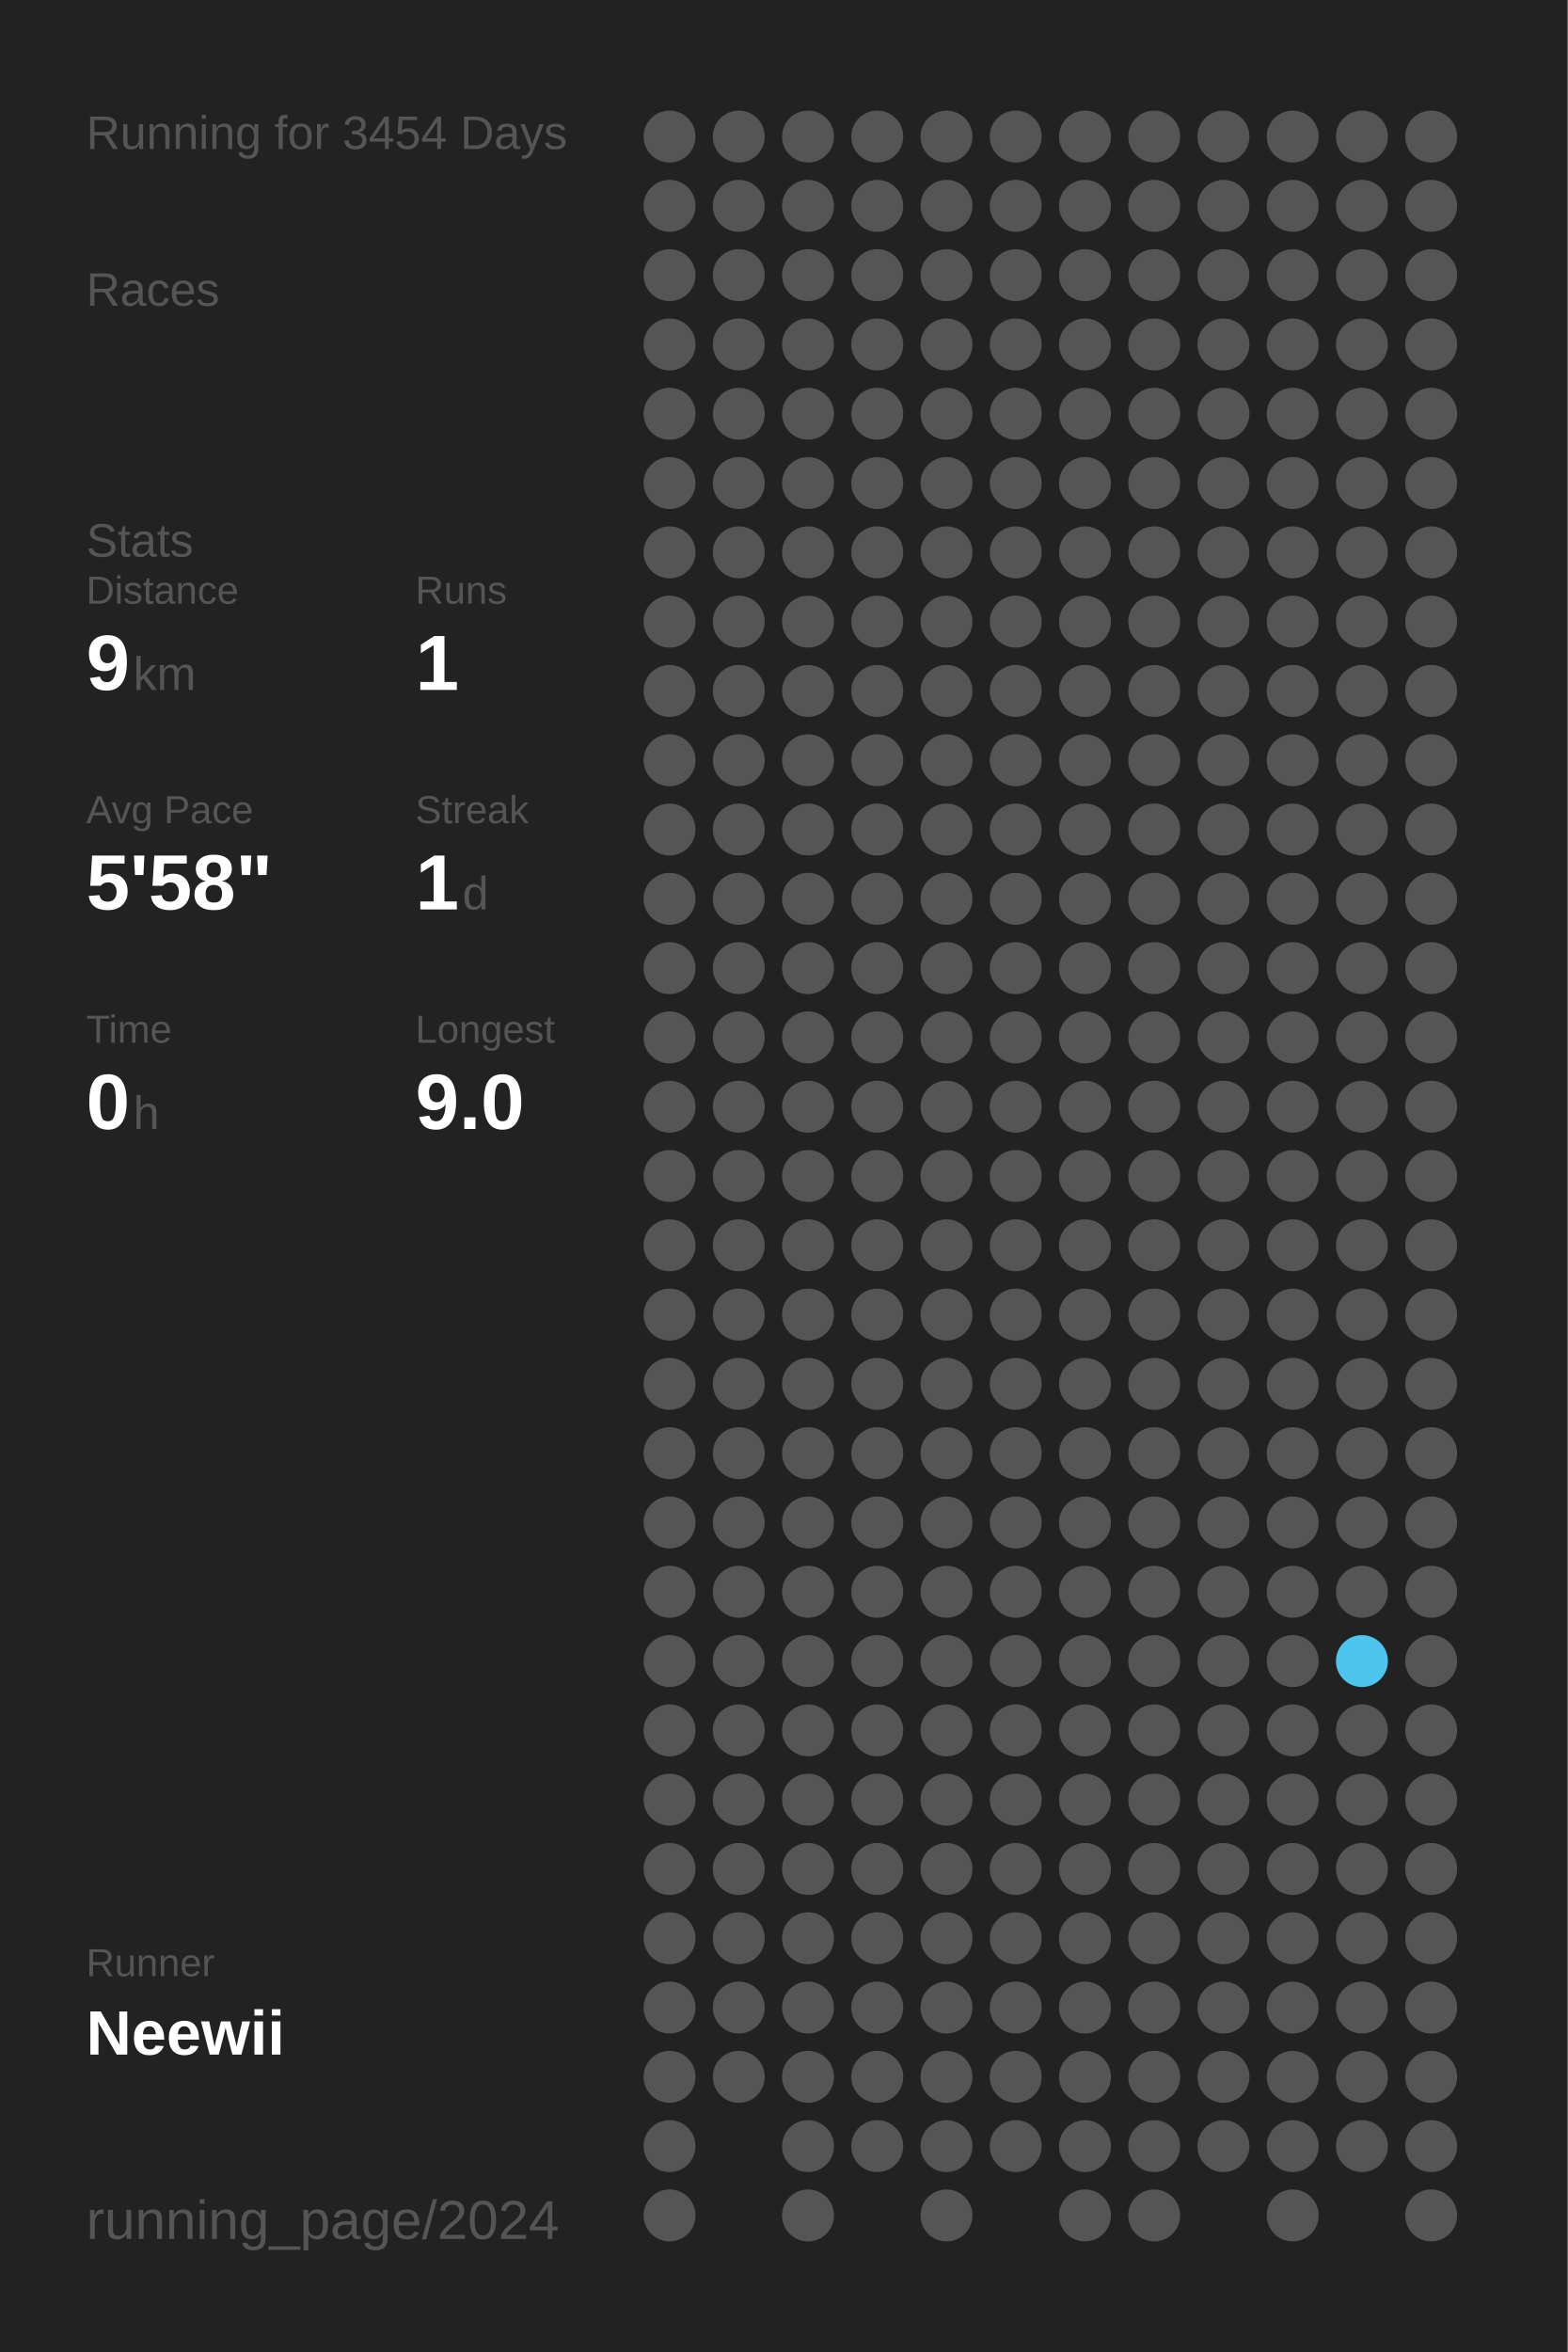
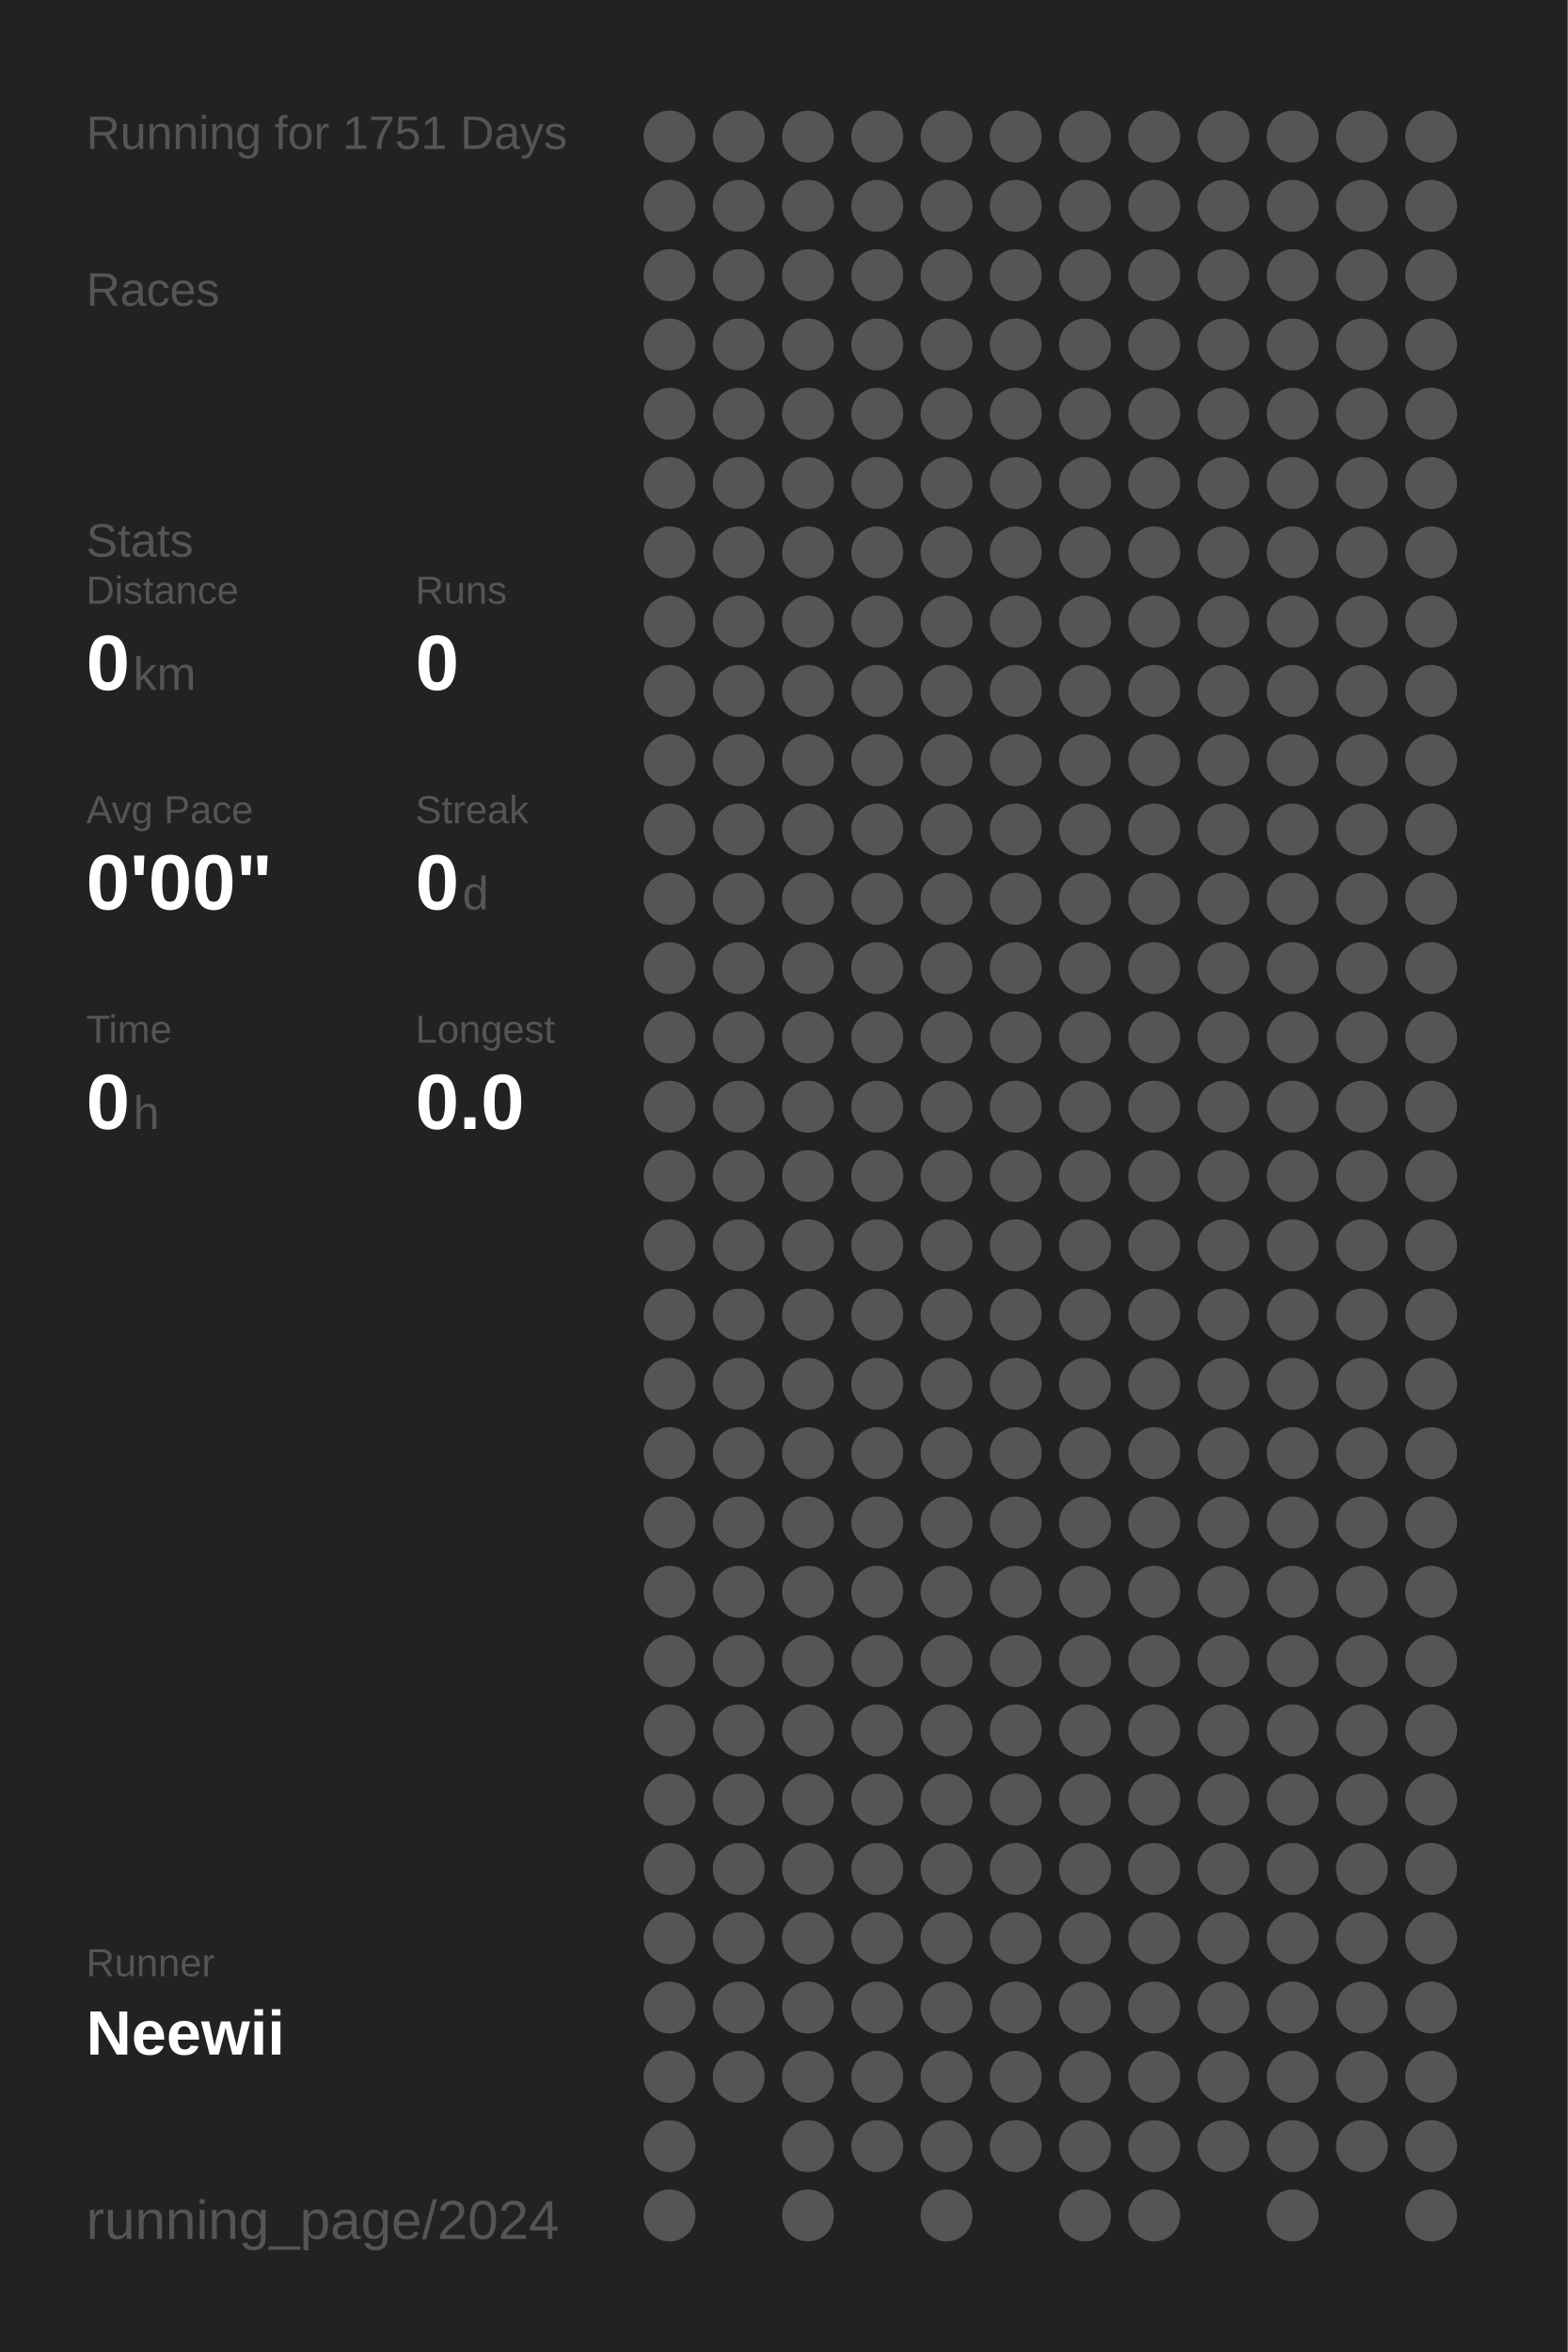
<svg xmlns="http://www.w3.org/2000/svg" baseProfile="full" height="300mm" version="1.1" viewBox="0,0,200,300" width="200mm">
  <defs />
  <rect fill="#222222" height="300" width="200" x="0" y="0" />
-   <text fill="#555555" style="font-size:6px; font-family:Arial;" x="11" y="19">Running for 3454 Days</text>
+   <text fill="#555555" style="font-size:6px; font-family:Arial;" x="11" y="19">Running for 1751 Days</text>
  <text fill="#555555" style="font-size:6px; font-family:Arial;" x="11" y="39">Races</text>
  <text fill="#555555" style="font-size:6px; font-family:Arial;" x="11" y="71">Stats</text>
  <text fill="#555555" style="font-size:5px; font-family:Arial;" x="11" y="77">Distance</text>
-   <text fill="#FFFFFF" style="font-size:10px; font-family:Arial; font-weight:bold;" x="11" y="88">9</text>
+   <text fill="#FFFFFF" style="font-size:10px; font-family:Arial; font-weight:bold;" x="11" y="88">0</text>
  <text fill="#555555" style="font-size:6px; font-family:Arial;" x="17" y="88">km</text>
  <text fill="#555555" style="font-size:5px; font-family:Arial;" x="53" y="77">Runs</text>
-   <text fill="#FFFFFF" style="font-size:10px; font-family:Arial; font-weight:bold;" x="53" y="88">1</text>
+   <text fill="#FFFFFF" style="font-size:10px; font-family:Arial; font-weight:bold;" x="53" y="88">0</text>
  <text fill="#555555" style="font-size:5px; font-family:Arial;" x="11" y="105">Avg Pace</text>
-   <text fill="#FFFFFF" style="font-size:10px; font-family:Arial; font-weight:bold;" x="11" y="116">5'58"</text>
+   <text fill="#FFFFFF" style="font-size:10px; font-family:Arial; font-weight:bold;" x="11" y="116">0'00"</text>
  <text fill="#555555" style="font-size:5px; font-family:Arial;" x="53" y="105">Streak</text>
-   <text fill="#FFFFFF" style="font-size:10px; font-family:Arial; font-weight:bold;" x="53" y="116">1</text>
+   <text fill="#FFFFFF" style="font-size:10px; font-family:Arial; font-weight:bold;" x="53" y="116">0</text>
  <text fill="#555555" style="font-size:6px; font-family:Arial;" x="59" y="116">d</text>
  <text fill="#555555" style="font-size:5px; font-family:Arial;" x="11" y="133">Time</text>
  <text fill="#FFFFFF" style="font-size:10px; font-family:Arial; font-weight:bold;" x="11" y="144">0</text>
  <text fill="#555555" style="font-size:6px; font-family:Arial;" x="17" y="144">h</text>
  <text fill="#555555" style="font-size:5px; font-family:Arial;" x="53" y="133">Longest</text>
-   <text fill="#FFFFFF" style="font-size:10px; font-family:Arial; font-weight:bold;" x="53" y="144">9.0</text>
+   <text fill="#FFFFFF" style="font-size:10px; font-family:Arial; font-weight:bold;" x="53" y="144">0.0</text>
  <text fill="#555555" style="font-size:5px; font-family:Arial;" x="11" y="252.065">Runner</text>
  <text fill="#FFFFFF" style="font-size:8px; font-family:Arial; font-weight:bold;" x="11" y="262.065">Neewii</text>
  <text fill="#555555" style="font-size:7px; font-family:Arial;" x="11" y="285.581">running_page/2024</text>
  <circle cx="85.417" cy="17.419" fill="#555555" r="3.312" />
  <circle cx="85.417" cy="26.258" fill="#555555" r="3.312" />
  <circle cx="85.417" cy="35.097" fill="#555555" r="3.312" />
  <circle cx="85.417" cy="43.935" fill="#555555" r="3.312" />
  <circle cx="85.417" cy="52.774" fill="#555555" r="3.312" />
  <circle cx="85.417" cy="61.613" fill="#555555" r="3.312" />
  <circle cx="85.417" cy="70.452" fill="#555555" r="3.312" />
  <circle cx="85.417" cy="79.29" fill="#555555" r="3.312" />
  <circle cx="85.417" cy="88.129" fill="#555555" r="3.312" />
  <circle cx="85.417" cy="96.968" fill="#555555" r="3.312" />
  <circle cx="85.417" cy="105.806" fill="#555555" r="3.312" />
  <circle cx="85.417" cy="114.645" fill="#555555" r="3.312" />
  <circle cx="85.417" cy="123.484" fill="#555555" r="3.312" />
  <circle cx="85.417" cy="132.323" fill="#555555" r="3.312" />
  <circle cx="85.417" cy="141.161" fill="#555555" r="3.312" />
  <circle cx="85.417" cy="150" fill="#555555" r="3.312" />
  <circle cx="85.417" cy="158.839" fill="#555555" r="3.312" />
  <circle cx="85.417" cy="167.677" fill="#555555" r="3.312" />
  <circle cx="85.417" cy="176.516" fill="#555555" r="3.312" />
  <circle cx="85.417" cy="185.355" fill="#555555" r="3.312" />
  <circle cx="85.417" cy="194.194" fill="#555555" r="3.312" />
  <circle cx="85.417" cy="203.032" fill="#555555" r="3.312" />
  <circle cx="85.417" cy="211.871" fill="#555555" r="3.312" />
  <circle cx="85.417" cy="220.71" fill="#555555" r="3.312" />
  <circle cx="85.417" cy="229.548" fill="#555555" r="3.312" />
  <circle cx="85.417" cy="238.387" fill="#555555" r="3.312" />
  <circle cx="85.417" cy="247.226" fill="#555555" r="3.312" />
  <circle cx="85.417" cy="256.065" fill="#555555" r="3.312" />
  <circle cx="85.417" cy="264.903" fill="#555555" r="3.312" />
  <circle cx="85.417" cy="273.742" fill="#555555" r="3.312" />
  <circle cx="85.417" cy="282.581" fill="#555555" r="3.312" />
  <circle cx="94.25" cy="17.419" fill="#555555" r="3.312" />
  <circle cx="94.25" cy="26.258" fill="#555555" r="3.312" />
  <circle cx="94.25" cy="35.097" fill="#555555" r="3.312" />
  <circle cx="94.25" cy="43.935" fill="#555555" r="3.312" />
  <circle cx="94.25" cy="52.774" fill="#555555" r="3.312" />
  <circle cx="94.25" cy="61.613" fill="#555555" r="3.312" />
  <circle cx="94.25" cy="70.452" fill="#555555" r="3.312" />
  <circle cx="94.25" cy="79.29" fill="#555555" r="3.312" />
  <circle cx="94.25" cy="88.129" fill="#555555" r="3.312" />
  <circle cx="94.25" cy="96.968" fill="#555555" r="3.312" />
  <circle cx="94.25" cy="105.806" fill="#555555" r="3.312" />
  <circle cx="94.25" cy="114.645" fill="#555555" r="3.312" />
  <circle cx="94.25" cy="123.484" fill="#555555" r="3.312" />
  <circle cx="94.25" cy="132.323" fill="#555555" r="3.312" />
  <circle cx="94.25" cy="141.161" fill="#555555" r="3.312" />
  <circle cx="94.25" cy="150" fill="#555555" r="3.312" />
  <circle cx="94.25" cy="158.839" fill="#555555" r="3.312" />
  <circle cx="94.25" cy="167.677" fill="#555555" r="3.312" />
  <circle cx="94.25" cy="176.516" fill="#555555" r="3.312" />
  <circle cx="94.25" cy="185.355" fill="#555555" r="3.312" />
  <circle cx="94.25" cy="194.194" fill="#555555" r="3.312" />
  <circle cx="94.25" cy="203.032" fill="#555555" r="3.312" />
  <circle cx="94.25" cy="211.871" fill="#555555" r="3.312" />
  <circle cx="94.25" cy="220.71" fill="#555555" r="3.312" />
  <circle cx="94.25" cy="229.548" fill="#555555" r="3.312" />
  <circle cx="94.25" cy="238.387" fill="#555555" r="3.312" />
  <circle cx="94.25" cy="247.226" fill="#555555" r="3.312" />
  <circle cx="94.25" cy="256.065" fill="#555555" r="3.312" />
  <circle cx="94.25" cy="264.903" fill="#555555" r="3.312" />
  <circle cx="103.083" cy="17.419" fill="#555555" r="3.312" />
  <circle cx="103.083" cy="26.258" fill="#555555" r="3.312" />
  <circle cx="103.083" cy="35.097" fill="#555555" r="3.312" />
  <circle cx="103.083" cy="43.935" fill="#555555" r="3.312" />
  <circle cx="103.083" cy="52.774" fill="#555555" r="3.312" />
  <circle cx="103.083" cy="61.613" fill="#555555" r="3.312" />
  <circle cx="103.083" cy="70.452" fill="#555555" r="3.312" />
  <circle cx="103.083" cy="79.29" fill="#555555" r="3.312" />
  <circle cx="103.083" cy="88.129" fill="#555555" r="3.312" />
  <circle cx="103.083" cy="96.968" fill="#555555" r="3.312" />
  <circle cx="103.083" cy="105.806" fill="#555555" r="3.312" />
  <circle cx="103.083" cy="114.645" fill="#555555" r="3.312" />
  <circle cx="103.083" cy="123.484" fill="#555555" r="3.312" />
  <circle cx="103.083" cy="132.323" fill="#555555" r="3.312" />
  <circle cx="103.083" cy="141.161" fill="#555555" r="3.312" />
  <circle cx="103.083" cy="150" fill="#555555" r="3.312" />
  <circle cx="103.083" cy="158.839" fill="#555555" r="3.312" />
  <circle cx="103.083" cy="167.677" fill="#555555" r="3.312" />
  <circle cx="103.083" cy="176.516" fill="#555555" r="3.312" />
  <circle cx="103.083" cy="185.355" fill="#555555" r="3.312" />
  <circle cx="103.083" cy="194.194" fill="#555555" r="3.312" />
  <circle cx="103.083" cy="203.032" fill="#555555" r="3.312" />
  <circle cx="103.083" cy="211.871" fill="#555555" r="3.312" />
  <circle cx="103.083" cy="220.71" fill="#555555" r="3.312" />
  <circle cx="103.083" cy="229.548" fill="#555555" r="3.312" />
  <circle cx="103.083" cy="238.387" fill="#555555" r="3.312" />
  <circle cx="103.083" cy="247.226" fill="#555555" r="3.312" />
  <circle cx="103.083" cy="256.065" fill="#555555" r="3.312" />
  <circle cx="103.083" cy="264.903" fill="#555555" r="3.312" />
  <circle cx="103.083" cy="273.742" fill="#555555" r="3.312" />
  <circle cx="103.083" cy="282.581" fill="#555555" r="3.312" />
  <circle cx="111.917" cy="17.419" fill="#555555" r="3.312" />
  <circle cx="111.917" cy="26.258" fill="#555555" r="3.312" />
  <circle cx="111.917" cy="35.097" fill="#555555" r="3.312" />
  <circle cx="111.917" cy="43.935" fill="#555555" r="3.312" />
  <circle cx="111.917" cy="52.774" fill="#555555" r="3.312" />
  <circle cx="111.917" cy="61.613" fill="#555555" r="3.312" />
  <circle cx="111.917" cy="70.452" fill="#555555" r="3.312" />
  <circle cx="111.917" cy="79.29" fill="#555555" r="3.312" />
  <circle cx="111.917" cy="88.129" fill="#555555" r="3.312" />
  <circle cx="111.917" cy="96.968" fill="#555555" r="3.312" />
  <circle cx="111.917" cy="105.806" fill="#555555" r="3.312" />
  <circle cx="111.917" cy="114.645" fill="#555555" r="3.312" />
  <circle cx="111.917" cy="123.484" fill="#555555" r="3.312" />
  <circle cx="111.917" cy="132.323" fill="#555555" r="3.312" />
  <circle cx="111.917" cy="141.161" fill="#555555" r="3.312" />
  <circle cx="111.917" cy="150" fill="#555555" r="3.312" />
  <circle cx="111.917" cy="158.839" fill="#555555" r="3.312" />
  <circle cx="111.917" cy="167.677" fill="#555555" r="3.312" />
  <circle cx="111.917" cy="176.516" fill="#555555" r="3.312" />
  <circle cx="111.917" cy="185.355" fill="#555555" r="3.312" />
  <circle cx="111.917" cy="194.194" fill="#555555" r="3.312" />
  <circle cx="111.917" cy="203.032" fill="#555555" r="3.312" />
  <circle cx="111.917" cy="211.871" fill="#555555" r="3.312" />
  <circle cx="111.917" cy="220.71" fill="#555555" r="3.312" />
  <circle cx="111.917" cy="229.548" fill="#555555" r="3.312" />
  <circle cx="111.917" cy="238.387" fill="#555555" r="3.312" />
  <circle cx="111.917" cy="247.226" fill="#555555" r="3.312" />
  <circle cx="111.917" cy="256.065" fill="#555555" r="3.312" />
  <circle cx="111.917" cy="264.903" fill="#555555" r="3.312" />
  <circle cx="111.917" cy="273.742" fill="#555555" r="3.312" />
  <circle cx="120.75" cy="17.419" fill="#555555" r="3.312" />
  <circle cx="120.75" cy="26.258" fill="#555555" r="3.312" />
  <circle cx="120.75" cy="35.097" fill="#555555" r="3.312" />
  <circle cx="120.75" cy="43.935" fill="#555555" r="3.312" />
  <circle cx="120.75" cy="52.774" fill="#555555" r="3.312" />
  <circle cx="120.75" cy="61.613" fill="#555555" r="3.312" />
  <circle cx="120.75" cy="70.452" fill="#555555" r="3.312" />
  <circle cx="120.75" cy="79.29" fill="#555555" r="3.312" />
  <circle cx="120.75" cy="88.129" fill="#555555" r="3.312" />
  <circle cx="120.75" cy="96.968" fill="#555555" r="3.312" />
  <circle cx="120.75" cy="105.806" fill="#555555" r="3.312" />
  <circle cx="120.75" cy="114.645" fill="#555555" r="3.312" />
  <circle cx="120.75" cy="123.484" fill="#555555" r="3.312" />
  <circle cx="120.75" cy="132.323" fill="#555555" r="3.312" />
  <circle cx="120.75" cy="141.161" fill="#555555" r="3.312" />
  <circle cx="120.75" cy="150" fill="#555555" r="3.312" />
  <circle cx="120.75" cy="158.839" fill="#555555" r="3.312" />
  <circle cx="120.75" cy="167.677" fill="#555555" r="3.312" />
  <circle cx="120.75" cy="176.516" fill="#555555" r="3.312" />
  <circle cx="120.75" cy="185.355" fill="#555555" r="3.312" />
  <circle cx="120.75" cy="194.194" fill="#555555" r="3.312" />
  <circle cx="120.75" cy="203.032" fill="#555555" r="3.312" />
  <circle cx="120.75" cy="211.871" fill="#555555" r="3.312" />
  <circle cx="120.75" cy="220.71" fill="#555555" r="3.312" />
  <circle cx="120.75" cy="229.548" fill="#555555" r="3.312" />
  <circle cx="120.75" cy="238.387" fill="#555555" r="3.312" />
  <circle cx="120.75" cy="247.226" fill="#555555" r="3.312" />
  <circle cx="120.75" cy="256.065" fill="#555555" r="3.312" />
  <circle cx="120.75" cy="264.903" fill="#555555" r="3.312" />
  <circle cx="120.75" cy="273.742" fill="#555555" r="3.312" />
  <circle cx="120.75" cy="282.581" fill="#555555" r="3.312" />
  <circle cx="129.583" cy="17.419" fill="#555555" r="3.312" />
  <circle cx="129.583" cy="26.258" fill="#555555" r="3.312" />
  <circle cx="129.583" cy="35.097" fill="#555555" r="3.312" />
  <circle cx="129.583" cy="43.935" fill="#555555" r="3.312" />
  <circle cx="129.583" cy="52.774" fill="#555555" r="3.312" />
  <circle cx="129.583" cy="61.613" fill="#555555" r="3.312" />
  <circle cx="129.583" cy="70.452" fill="#555555" r="3.312" />
  <circle cx="129.583" cy="79.29" fill="#555555" r="3.312" />
  <circle cx="129.583" cy="88.129" fill="#555555" r="3.312" />
  <circle cx="129.583" cy="96.968" fill="#555555" r="3.312" />
  <circle cx="129.583" cy="105.806" fill="#555555" r="3.312" />
  <circle cx="129.583" cy="114.645" fill="#555555" r="3.312" />
  <circle cx="129.583" cy="123.484" fill="#555555" r="3.312" />
  <circle cx="129.583" cy="132.323" fill="#555555" r="3.312" />
  <circle cx="129.583" cy="141.161" fill="#555555" r="3.312" />
  <circle cx="129.583" cy="150" fill="#555555" r="3.312" />
  <circle cx="129.583" cy="158.839" fill="#555555" r="3.312" />
  <circle cx="129.583" cy="167.677" fill="#555555" r="3.312" />
  <circle cx="129.583" cy="176.516" fill="#555555" r="3.312" />
  <circle cx="129.583" cy="185.355" fill="#555555" r="3.312" />
  <circle cx="129.583" cy="194.194" fill="#555555" r="3.312" />
  <circle cx="129.583" cy="203.032" fill="#555555" r="3.312" />
  <circle cx="129.583" cy="211.871" fill="#555555" r="3.312" />
  <circle cx="129.583" cy="220.71" fill="#555555" r="3.312" />
  <circle cx="129.583" cy="229.548" fill="#555555" r="3.312" />
  <circle cx="129.583" cy="238.387" fill="#555555" r="3.312" />
  <circle cx="129.583" cy="247.226" fill="#555555" r="3.312" />
  <circle cx="129.583" cy="256.065" fill="#555555" r="3.312" />
  <circle cx="129.583" cy="264.903" fill="#555555" r="3.312" />
  <circle cx="129.583" cy="273.742" fill="#555555" r="3.312" />
  <circle cx="138.417" cy="17.419" fill="#555555" r="3.312" />
  <circle cx="138.417" cy="26.258" fill="#555555" r="3.312" />
  <circle cx="138.417" cy="35.097" fill="#555555" r="3.312" />
  <circle cx="138.417" cy="43.935" fill="#555555" r="3.312" />
  <circle cx="138.417" cy="52.774" fill="#555555" r="3.312" />
  <circle cx="138.417" cy="61.613" fill="#555555" r="3.312" />
  <circle cx="138.417" cy="70.452" fill="#555555" r="3.312" />
  <circle cx="138.417" cy="79.29" fill="#555555" r="3.312" />
  <circle cx="138.417" cy="88.129" fill="#555555" r="3.312" />
  <circle cx="138.417" cy="96.968" fill="#555555" r="3.312" />
  <circle cx="138.417" cy="105.806" fill="#555555" r="3.312" />
  <circle cx="138.417" cy="114.645" fill="#555555" r="3.312" />
  <circle cx="138.417" cy="123.484" fill="#555555" r="3.312" />
  <circle cx="138.417" cy="132.323" fill="#555555" r="3.312" />
  <circle cx="138.417" cy="141.161" fill="#555555" r="3.312" />
  <circle cx="138.417" cy="150" fill="#555555" r="3.312" />
  <circle cx="138.417" cy="158.839" fill="#555555" r="3.312" />
  <circle cx="138.417" cy="167.677" fill="#555555" r="3.312" />
  <circle cx="138.417" cy="176.516" fill="#555555" r="3.312" />
  <circle cx="138.417" cy="185.355" fill="#555555" r="3.312" />
  <circle cx="138.417" cy="194.194" fill="#555555" r="3.312" />
  <circle cx="138.417" cy="203.032" fill="#555555" r="3.312" />
  <circle cx="138.417" cy="211.871" fill="#555555" r="3.312" />
  <circle cx="138.417" cy="220.71" fill="#555555" r="3.312" />
  <circle cx="138.417" cy="229.548" fill="#555555" r="3.312" />
  <circle cx="138.417" cy="238.387" fill="#555555" r="3.312" />
  <circle cx="138.417" cy="247.226" fill="#555555" r="3.312" />
  <circle cx="138.417" cy="256.065" fill="#555555" r="3.312" />
  <circle cx="138.417" cy="264.903" fill="#555555" r="3.312" />
  <circle cx="138.417" cy="273.742" fill="#555555" r="3.312" />
  <circle cx="138.417" cy="282.581" fill="#555555" r="3.312" />
  <circle cx="147.25" cy="17.419" fill="#555555" r="3.312" />
  <circle cx="147.25" cy="26.258" fill="#555555" r="3.312" />
  <circle cx="147.25" cy="35.097" fill="#555555" r="3.312" />
  <circle cx="147.25" cy="43.935" fill="#555555" r="3.312" />
  <circle cx="147.25" cy="52.774" fill="#555555" r="3.312" />
  <circle cx="147.25" cy="61.613" fill="#555555" r="3.312" />
  <circle cx="147.25" cy="70.452" fill="#555555" r="3.312" />
  <circle cx="147.25" cy="79.29" fill="#555555" r="3.312" />
  <circle cx="147.25" cy="88.129" fill="#555555" r="3.312" />
  <circle cx="147.25" cy="96.968" fill="#555555" r="3.312" />
  <circle cx="147.25" cy="105.806" fill="#555555" r="3.312" />
  <circle cx="147.25" cy="114.645" fill="#555555" r="3.312" />
  <circle cx="147.25" cy="123.484" fill="#555555" r="3.312" />
  <circle cx="147.25" cy="132.323" fill="#555555" r="3.312" />
  <circle cx="147.25" cy="141.161" fill="#555555" r="3.312" />
  <circle cx="147.25" cy="150" fill="#555555" r="3.312" />
  <circle cx="147.25" cy="158.839" fill="#555555" r="3.312" />
  <circle cx="147.25" cy="167.677" fill="#555555" r="3.312" />
  <circle cx="147.25" cy="176.516" fill="#555555" r="3.312" />
  <circle cx="147.25" cy="185.355" fill="#555555" r="3.312" />
  <circle cx="147.25" cy="194.194" fill="#555555" r="3.312" />
  <circle cx="147.25" cy="203.032" fill="#555555" r="3.312" />
  <circle cx="147.25" cy="211.871" fill="#555555" r="3.312" />
  <circle cx="147.25" cy="220.71" fill="#555555" r="3.312" />
  <circle cx="147.25" cy="229.548" fill="#555555" r="3.312" />
  <circle cx="147.25" cy="238.387" fill="#555555" r="3.312" />
  <circle cx="147.25" cy="247.226" fill="#555555" r="3.312" />
  <circle cx="147.25" cy="256.065" fill="#555555" r="3.312" />
  <circle cx="147.25" cy="264.903" fill="#555555" r="3.312" />
  <circle cx="147.25" cy="273.742" fill="#555555" r="3.312" />
  <circle cx="147.25" cy="282.581" fill="#555555" r="3.312" />
  <circle cx="156.083" cy="17.419" fill="#555555" r="3.312" />
  <circle cx="156.083" cy="26.258" fill="#555555" r="3.312" />
  <circle cx="156.083" cy="35.097" fill="#555555" r="3.312" />
  <circle cx="156.083" cy="43.935" fill="#555555" r="3.312" />
  <circle cx="156.083" cy="52.774" fill="#555555" r="3.312" />
  <circle cx="156.083" cy="61.613" fill="#555555" r="3.312" />
  <circle cx="156.083" cy="70.452" fill="#555555" r="3.312" />
  <circle cx="156.083" cy="79.29" fill="#555555" r="3.312" />
  <circle cx="156.083" cy="88.129" fill="#555555" r="3.312" />
  <circle cx="156.083" cy="96.968" fill="#555555" r="3.312" />
  <circle cx="156.083" cy="105.806" fill="#555555" r="3.312" />
  <circle cx="156.083" cy="114.645" fill="#555555" r="3.312" />
  <circle cx="156.083" cy="123.484" fill="#555555" r="3.312" />
  <circle cx="156.083" cy="132.323" fill="#555555" r="3.312" />
  <circle cx="156.083" cy="141.161" fill="#555555" r="3.312" />
  <circle cx="156.083" cy="150" fill="#555555" r="3.312" />
  <circle cx="156.083" cy="158.839" fill="#555555" r="3.312" />
  <circle cx="156.083" cy="167.677" fill="#555555" r="3.312" />
  <circle cx="156.083" cy="176.516" fill="#555555" r="3.312" />
  <circle cx="156.083" cy="185.355" fill="#555555" r="3.312" />
  <circle cx="156.083" cy="194.194" fill="#555555" r="3.312" />
  <circle cx="156.083" cy="203.032" fill="#555555" r="3.312" />
  <circle cx="156.083" cy="211.871" fill="#555555" r="3.312" />
  <circle cx="156.083" cy="220.71" fill="#555555" r="3.312" />
  <circle cx="156.083" cy="229.548" fill="#555555" r="3.312" />
  <circle cx="156.083" cy="238.387" fill="#555555" r="3.312" />
  <circle cx="156.083" cy="247.226" fill="#555555" r="3.312" />
  <circle cx="156.083" cy="256.065" fill="#555555" r="3.312" />
  <circle cx="156.083" cy="264.903" fill="#555555" r="3.312" />
  <circle cx="156.083" cy="273.742" fill="#555555" r="3.312" />
  <circle cx="164.917" cy="17.419" fill="#555555" r="3.312" />
  <circle cx="164.917" cy="26.258" fill="#555555" r="3.312" />
  <circle cx="164.917" cy="35.097" fill="#555555" r="3.312" />
  <circle cx="164.917" cy="43.935" fill="#555555" r="3.312" />
  <circle cx="164.917" cy="52.774" fill="#555555" r="3.312" />
  <circle cx="164.917" cy="61.613" fill="#555555" r="3.312" />
  <circle cx="164.917" cy="70.452" fill="#555555" r="3.312" />
  <circle cx="164.917" cy="79.29" fill="#555555" r="3.312" />
  <circle cx="164.917" cy="88.129" fill="#555555" r="3.312" />
  <circle cx="164.917" cy="96.968" fill="#555555" r="3.312" />
  <circle cx="164.917" cy="105.806" fill="#555555" r="3.312" />
  <circle cx="164.917" cy="114.645" fill="#555555" r="3.312" />
  <circle cx="164.917" cy="123.484" fill="#555555" r="3.312" />
  <circle cx="164.917" cy="132.323" fill="#555555" r="3.312" />
  <circle cx="164.917" cy="141.161" fill="#555555" r="3.312" />
  <circle cx="164.917" cy="150" fill="#555555" r="3.312" />
  <circle cx="164.917" cy="158.839" fill="#555555" r="3.312" />
  <circle cx="164.917" cy="167.677" fill="#555555" r="3.312" />
  <circle cx="164.917" cy="176.516" fill="#555555" r="3.312" />
  <circle cx="164.917" cy="185.355" fill="#555555" r="3.312" />
  <circle cx="164.917" cy="194.194" fill="#555555" r="3.312" />
  <circle cx="164.917" cy="203.032" fill="#555555" r="3.312" />
  <circle cx="164.917" cy="211.871" fill="#555555" r="3.312" />
  <circle cx="164.917" cy="220.71" fill="#555555" r="3.312" />
  <circle cx="164.917" cy="229.548" fill="#555555" r="3.312" />
  <circle cx="164.917" cy="238.387" fill="#555555" r="3.312" />
  <circle cx="164.917" cy="247.226" fill="#555555" r="3.312" />
  <circle cx="164.917" cy="256.065" fill="#555555" r="3.312" />
  <circle cx="164.917" cy="264.903" fill="#555555" r="3.312" />
  <circle cx="164.917" cy="273.742" fill="#555555" r="3.312" />
  <circle cx="164.917" cy="282.581" fill="#555555" r="3.312" />
  <circle cx="173.75" cy="17.419" fill="#555555" r="3.312" />
  <circle cx="173.75" cy="26.258" fill="#555555" r="3.312" />
  <circle cx="173.75" cy="35.097" fill="#555555" r="3.312" />
  <circle cx="173.75" cy="43.935" fill="#555555" r="3.312" />
  <circle cx="173.75" cy="52.774" fill="#555555" r="3.312" />
  <circle cx="173.75" cy="61.613" fill="#555555" r="3.312" />
  <circle cx="173.75" cy="70.452" fill="#555555" r="3.312" />
  <circle cx="173.75" cy="79.29" fill="#555555" r="3.312" />
  <circle cx="173.75" cy="88.129" fill="#555555" r="3.312" />
  <circle cx="173.75" cy="96.968" fill="#555555" r="3.312" />
  <circle cx="173.75" cy="105.806" fill="#555555" r="3.312" />
  <circle cx="173.75" cy="114.645" fill="#555555" r="3.312" />
  <circle cx="173.75" cy="123.484" fill="#555555" r="3.312" />
  <circle cx="173.75" cy="132.323" fill="#555555" r="3.312" />
  <circle cx="173.75" cy="141.161" fill="#555555" r="3.312" />
  <circle cx="173.75" cy="150" fill="#555555" r="3.312" />
  <circle cx="173.75" cy="158.839" fill="#555555" r="3.312" />
  <circle cx="173.75" cy="167.677" fill="#555555" r="3.312" />
  <circle cx="173.75" cy="176.516" fill="#555555" r="3.312" />
  <circle cx="173.75" cy="185.355" fill="#555555" r="3.312" />
  <circle cx="173.75" cy="194.194" fill="#555555" r="3.312" />
  <circle cx="173.75" cy="203.032" fill="#555555" r="3.312" />
-   <circle cx="173.75" cy="211.871" fill="#4dc5ee" r="3.312" />
+   <circle cx="173.75" cy="211.871" fill="#555555" r="3.312" />
  <circle cx="173.75" cy="220.71" fill="#555555" r="3.312" />
  <circle cx="173.75" cy="229.548" fill="#555555" r="3.312" />
  <circle cx="173.75" cy="238.387" fill="#555555" r="3.312" />
  <circle cx="173.75" cy="247.226" fill="#555555" r="3.312" />
  <circle cx="173.75" cy="256.065" fill="#555555" r="3.312" />
  <circle cx="173.75" cy="264.903" fill="#555555" r="3.312" />
  <circle cx="173.75" cy="273.742" fill="#555555" r="3.312" />
  <circle cx="182.583" cy="17.419" fill="#555555" r="3.312" />
  <circle cx="182.583" cy="26.258" fill="#555555" r="3.312" />
  <circle cx="182.583" cy="35.097" fill="#555555" r="3.312" />
  <circle cx="182.583" cy="43.935" fill="#555555" r="3.312" />
  <circle cx="182.583" cy="52.774" fill="#555555" r="3.312" />
  <circle cx="182.583" cy="61.613" fill="#555555" r="3.312" />
  <circle cx="182.583" cy="70.452" fill="#555555" r="3.312" />
  <circle cx="182.583" cy="79.29" fill="#555555" r="3.312" />
  <circle cx="182.583" cy="88.129" fill="#555555" r="3.312" />
  <circle cx="182.583" cy="96.968" fill="#555555" r="3.312" />
  <circle cx="182.583" cy="105.806" fill="#555555" r="3.312" />
  <circle cx="182.583" cy="114.645" fill="#555555" r="3.312" />
  <circle cx="182.583" cy="123.484" fill="#555555" r="3.312" />
  <circle cx="182.583" cy="132.323" fill="#555555" r="3.312" />
  <circle cx="182.583" cy="141.161" fill="#555555" r="3.312" />
  <circle cx="182.583" cy="150" fill="#555555" r="3.312" />
  <circle cx="182.583" cy="158.839" fill="#555555" r="3.312" />
  <circle cx="182.583" cy="167.677" fill="#555555" r="3.312" />
  <circle cx="182.583" cy="176.516" fill="#555555" r="3.312" />
  <circle cx="182.583" cy="185.355" fill="#555555" r="3.312" />
  <circle cx="182.583" cy="194.194" fill="#555555" r="3.312" />
  <circle cx="182.583" cy="203.032" fill="#555555" r="3.312" />
  <circle cx="182.583" cy="211.871" fill="#555555" r="3.312" />
  <circle cx="182.583" cy="220.71" fill="#555555" r="3.312" />
  <circle cx="182.583" cy="229.548" fill="#555555" r="3.312" />
  <circle cx="182.583" cy="238.387" fill="#555555" r="3.312" />
  <circle cx="182.583" cy="247.226" fill="#555555" r="3.312" />
  <circle cx="182.583" cy="256.065" fill="#555555" r="3.312" />
  <circle cx="182.583" cy="264.903" fill="#555555" r="3.312" />
  <circle cx="182.583" cy="273.742" fill="#555555" r="3.312" />
  <circle cx="182.583" cy="282.581" fill="#555555" r="3.312" />
</svg>
